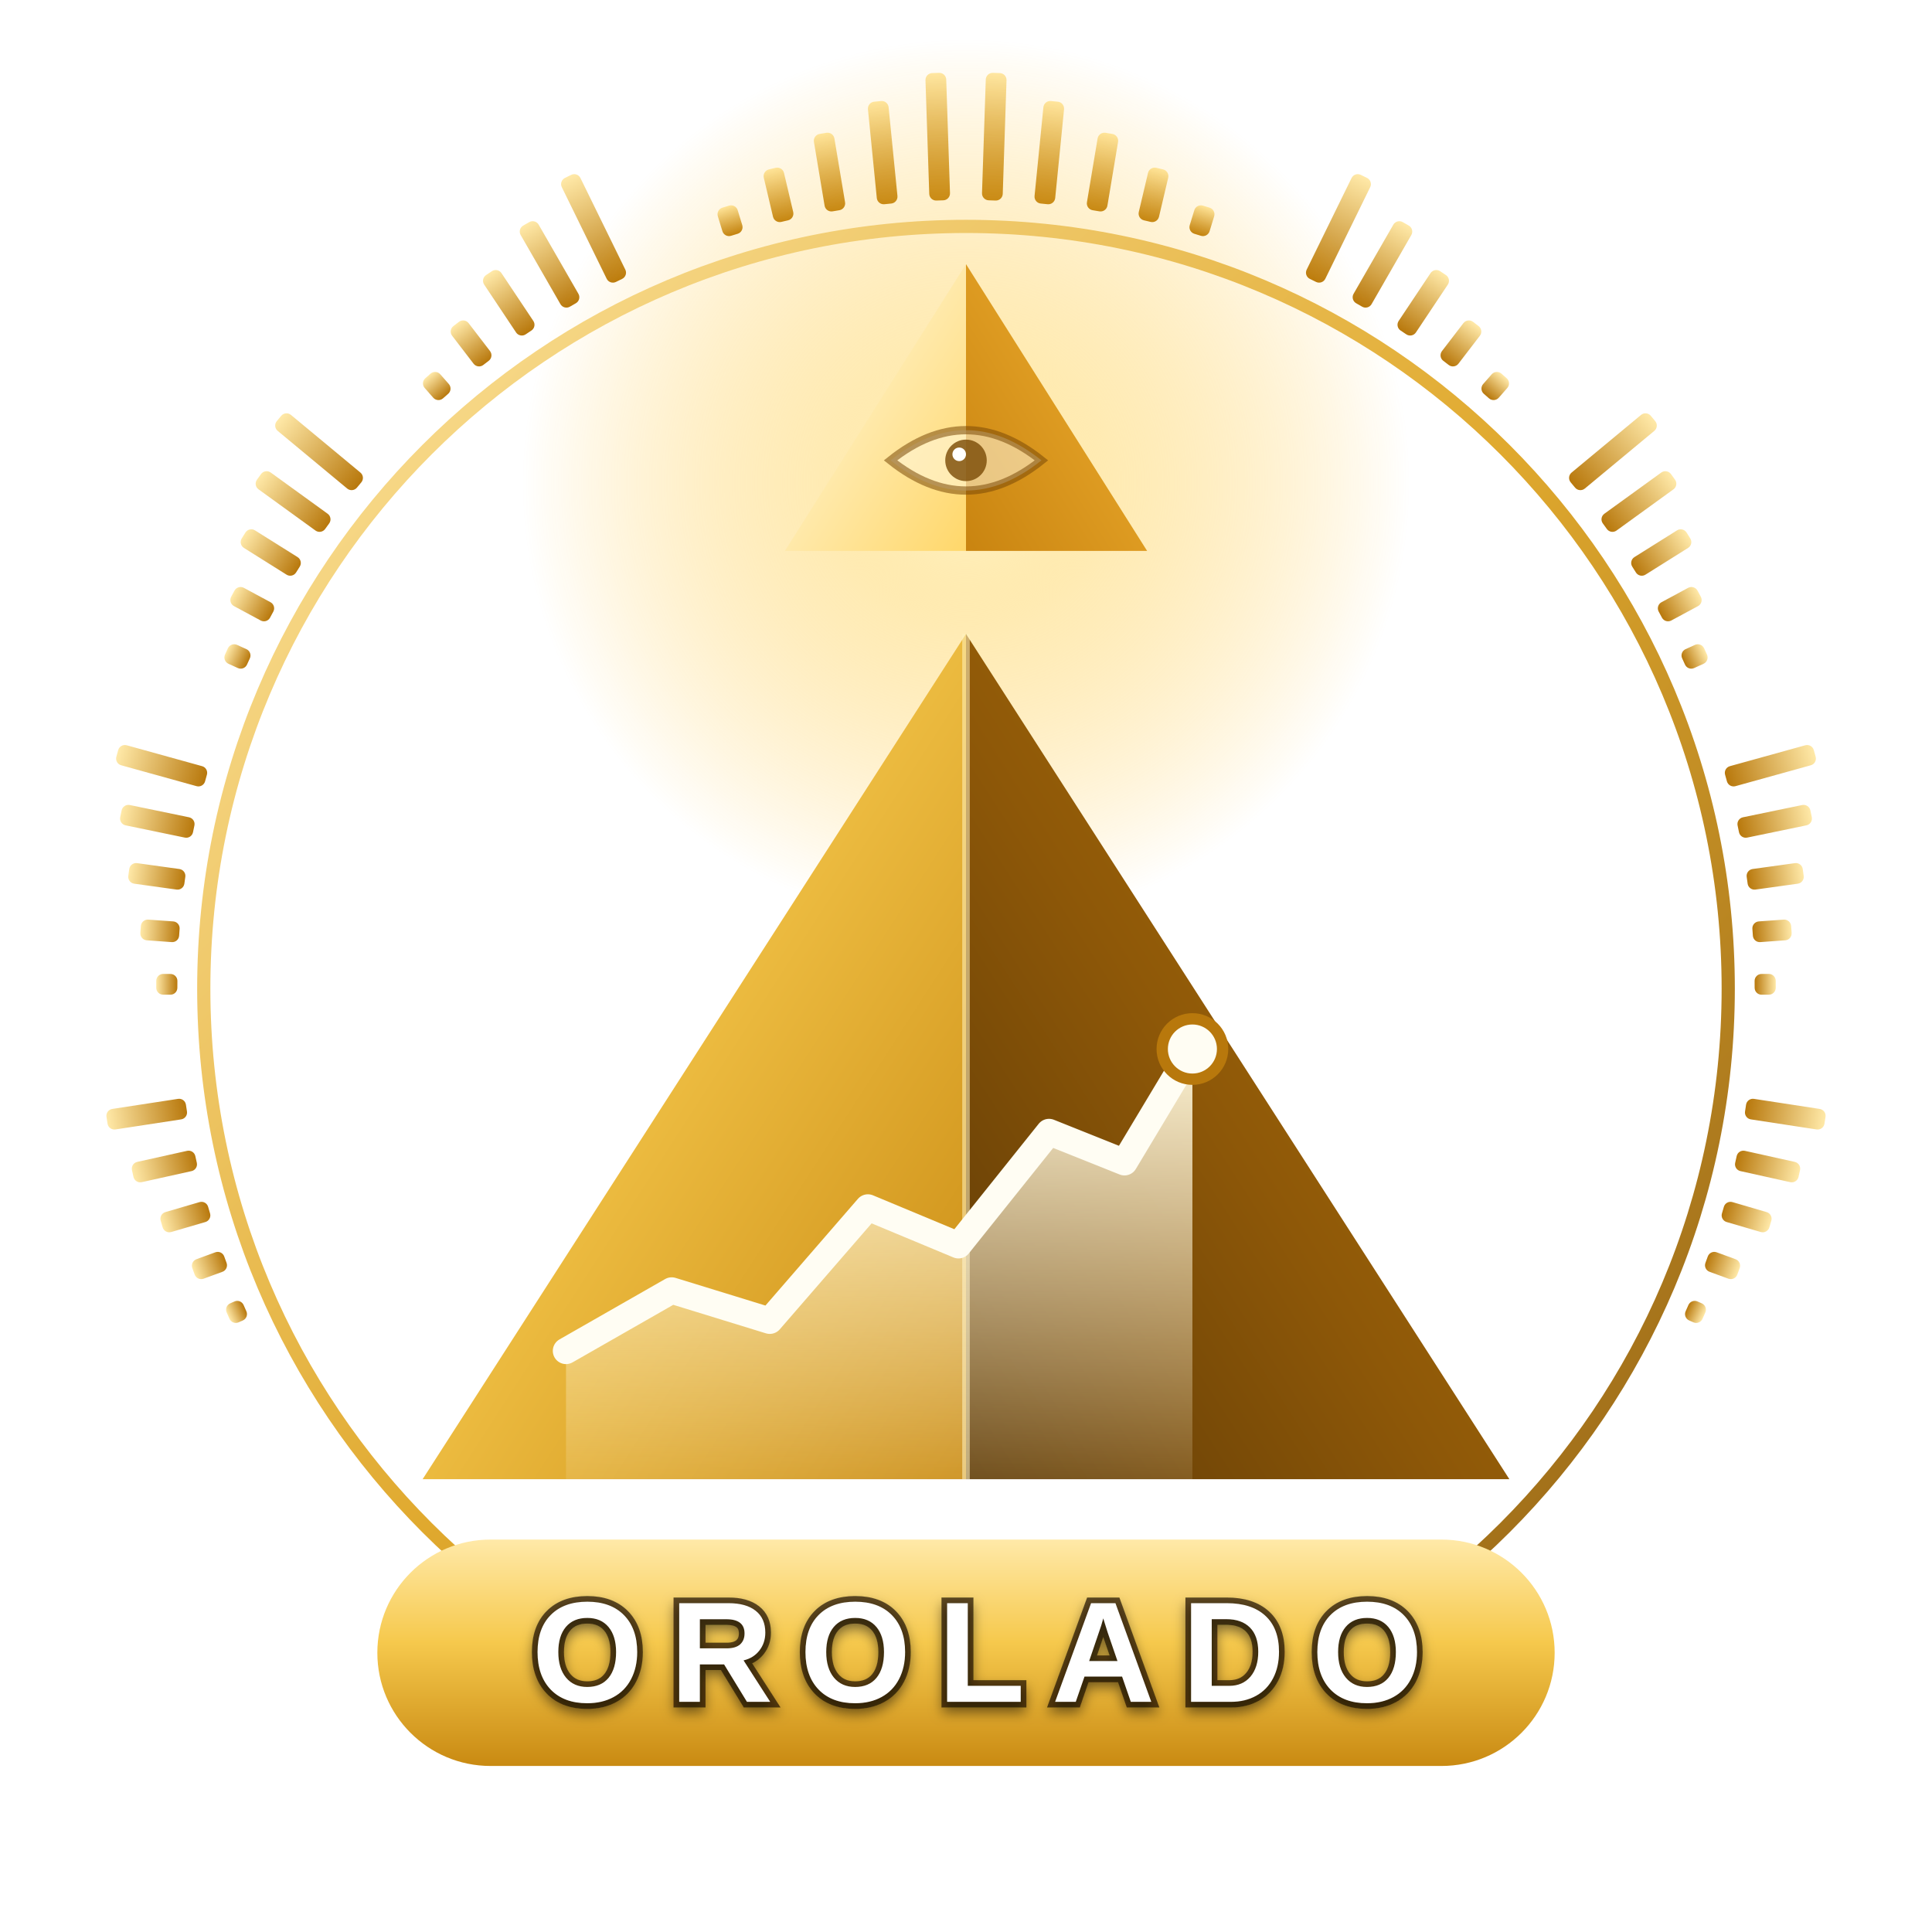
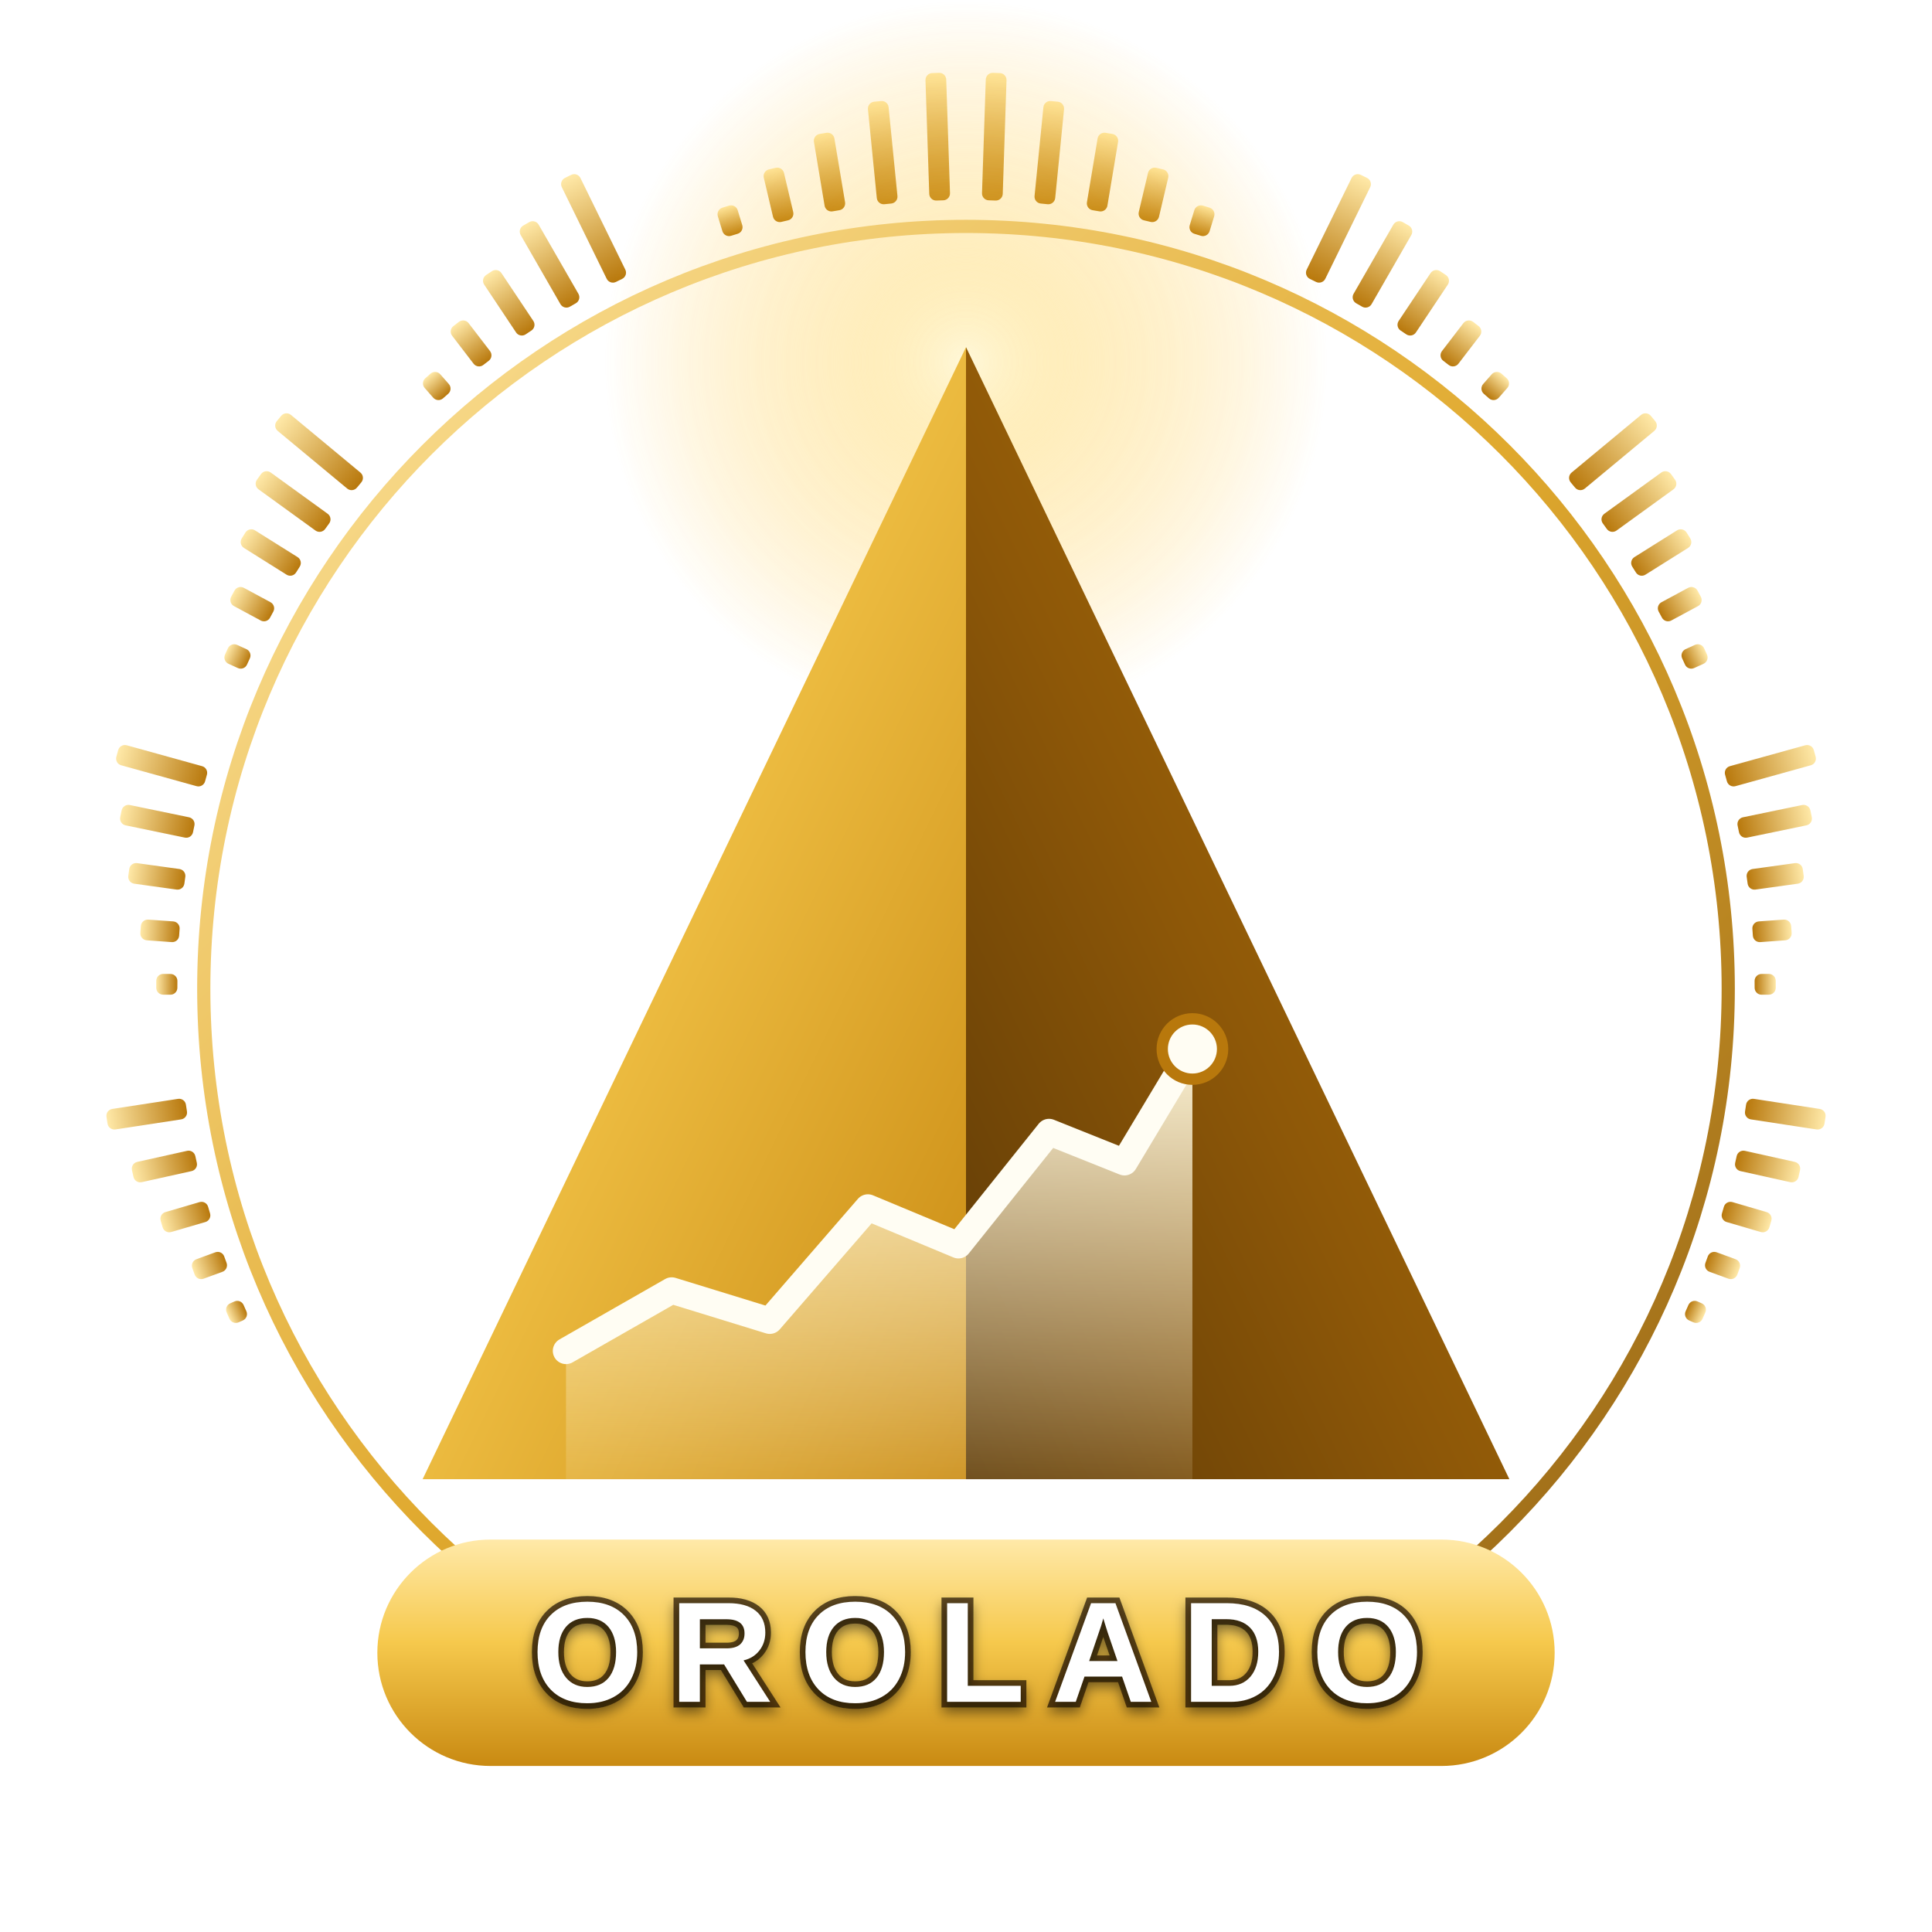
<svg xmlns="http://www.w3.org/2000/svg" viewBox="0 0 512 512">
  <defs>
    <radialGradient id="bgA" cx="50%" cy="38%" r="75%">
      <stop offset="0" stop-color="#1A2338" />
      <stop offset=".6" stop-color="#0E1424" />
      <stop offset="1" stop-color="#070B15" />
    </radialGradient>
    <linearGradient id="ringA" x1="0" y1="0" x2="1" y2="1">
      <stop offset="0" stop-color="#FFE9A8" />
      <stop offset=".5" stop-color="#E0A92E" />
      <stop offset="1" stop-color="#8A5A12" />
    </linearGradient>
    <linearGradient id="faceL" x1="0" y1="0" x2="1" y2="1">
      <stop offset="0" stop-color="#FFF1BF" />
      <stop offset=".35" stop-color="#F6C94D" />
      <stop offset="1" stop-color="#C98A12" />
    </linearGradient>
    <linearGradient id="faceR" x1="1" y1="0" x2="0" y2="1">
      <stop offset="0" stop-color="#B8780C" />
      <stop offset=".55" stop-color="#8E5808" />
      <stop offset="1" stop-color="#5E3A06" />
    </linearGradient>
    <linearGradient id="capL" x1="0" y1="0" x2="1" y2="1">
      <stop offset="0" stop-color="#FFFBEA" />
      <stop offset="1" stop-color="#FFD76A" />
    </linearGradient>
    <linearGradient id="capR" x1="1" y1="0" x2="0" y2="1">
      <stop offset="0" stop-color="#F2B233" />
      <stop offset="1" stop-color="#C98410" />
    </linearGradient>
    <radialGradient id="haloA" cx="50%" cy="50%" r="50%">
      <stop offset="0" stop-color="#FFF6D0" stop-opacity=".95" />
      <stop offset=".35" stop-color="#FFD35A" stop-opacity=".45" />
      <stop offset="1" stop-color="#FFB300" stop-opacity="0" />
    </radialGradient>
    <clipPath id="clipL">
-       <path d="M256 168 L112 392 L256 392 Z" />
+       <path d="M256 92 L112 392 L256 392 Z" />
    </clipPath>
    <clipPath id="clipR">
-       <path d="M256 168 L256 392 L400 392 Z" />
+       <path d="M256 92 L256 392 L400 392 Z" />
    </clipPath>
    <linearGradient id="banA" x1="0" y1="0" x2="0" y2="1">
      <stop offset="0" stop-color="#FFE9A8" />
      <stop offset=".45" stop-color="#F6C94D" />
      <stop offset="1" stop-color="#C98A12" />
    </linearGradient>
    <linearGradient id="cO" x1="0" y1="0" x2="0" y2="1">
      <stop offset="0" stop-color="#FFE9A8" />
      <stop offset="1" stop-color="#B8780C" />
    </linearGradient>
    <linearGradient id="gold" x1="0" y1="0" x2="0" y2="1">
      <stop offset="0" stop-color="#FFF1BF" />
      <stop offset=".5" stop-color="#FCD34D" />
      <stop offset="1" stop-color="#E0A92E" />
    </linearGradient>
    <linearGradient id="dgold" x1="0" y1="0" x2="0" y2="1">
      <stop offset="0" stop-color="#C98A12" />
      <stop offset="1" stop-color="#6B4207" />
    </linearGradient>
    <linearGradient id="area" x1="0" y1="0" x2="0" y2="1">
      <stop offset="0" stop-color="#FFF8DD" stop-opacity=".95" />
      <stop offset="1" stop-color="#FFF8DD" stop-opacity=".12" />
    </linearGradient>
    <clipPath id="pyr">
-       <path d="M256 168 L112 392 L400 392 Z" />
+       <path d="M256 92 L112 392 L400 392 Z" />
    </clipPath>
    <linearGradient id="tW" x1="0" y1="0" x2="1" y2="0">
      <stop offset="0" stop-color="#FFE7A3" />
      <stop offset=".42" stop-color="#FFFFFF" />
      <stop offset=".58" stop-color="#FFF3C4" />
      <stop offset="1" stop-color="#FFD46B" />
    </linearGradient>
    <filter id="tS" x="-10%" y="-40%" width="120%" height="180%">
      <feDropShadow dx="0" dy="1.6" stdDeviation="1.6" flood-color="#000" flood-opacity=".55" />
    </filter>
    <filter id="tG" x="-10%" y="-40%" width="120%" height="180%">
      <feDropShadow dx="0" dy="0" stdDeviation="3" flood-color="#FFFFFF" flood-opacity=".55" />
      <feDropShadow dx="0" dy="1.5" stdDeviation="1.4" flood-color="#5E3A06" flood-opacity=".6" />
    </filter>
  </defs>
  <rect width="512" height="512" fill="#fff" />
  <g transform="rotate(246.10 256 262)">
    <rect x="253.25" y="48.1" width="5.5" height="4.9" rx="1.833" fill="url(#cO)" />
  </g>
  <g transform="rotate(249.90 256 262)">
    <rect x="253.25" y="44.0" width="5.5" height="9.0" rx="1.833" fill="url(#cO)" />
  </g>
  <g transform="rotate(253.69 256 262)">
    <rect x="253.25" y="39.9" width="5.5" height="13.1" rx="1.833" fill="url(#cO)" />
  </g>
  <g transform="rotate(257.49 256 262)">
    <rect x="253.25" y="35.8" width="5.5" height="17.2" rx="1.833" fill="url(#cO)" />
  </g>
  <g transform="rotate(261.29 256 262)">
    <rect x="253.25" y="31.7" width="5.5" height="21.3" rx="1.833" fill="url(#cO)" />
  </g>
  <g transform="rotate(270.31 256 262)">
    <rect x="253.25" y="47.4" width="5.5" height="5.6" rx="1.833" fill="url(#cO)" />
  </g>
  <g transform="rotate(274.10 256 262)">
    <rect x="253.25" y="42.7" width="5.5" height="10.3" rx="1.833" fill="url(#cO)" />
  </g>
  <g transform="rotate(277.90 256 262)">
    <rect x="253.25" y="38.0" width="5.5" height="15.0" rx="1.833" fill="url(#cO)" />
  </g>
  <g transform="rotate(281.69 256 262)">
    <rect x="253.25" y="33.3" width="5.5" height="19.7" rx="1.833" fill="url(#cO)" />
  </g>
  <g transform="rotate(285.49 256 262)">
    <rect x="253.25" y="28.6" width="5.5" height="24.4" rx="1.833" fill="url(#cO)" />
  </g>
  <g transform="rotate(294.51 256 262)">
    <rect x="253.25" y="46.6" width="5.5" height="6.4" rx="1.833" fill="url(#cO)" />
  </g>
  <g transform="rotate(298.31 256 262)">
    <rect x="253.25" y="41.3" width="5.5" height="11.7" rx="1.833" fill="url(#cO)" />
  </g>
  <g transform="rotate(302.10 256 262)">
    <rect x="253.25" y="36.0" width="5.5" height="17.0" rx="1.833" fill="url(#cO)" />
  </g>
  <g transform="rotate(305.90 256 262)">
    <rect x="253.25" y="30.7" width="5.5" height="22.3" rx="1.833" fill="url(#cO)" />
  </g>
  <g transform="rotate(309.69 256 262)">
    <rect x="253.25" y="25.4" width="5.5" height="27.6" rx="1.833" fill="url(#cO)" />
  </g>
  <g transform="rotate(318.71 256 262)">
    <rect x="253.25" y="45.9" width="5.5" height="7.1" rx="1.833" fill="url(#cO)" />
  </g>
  <g transform="rotate(322.51 256 262)">
    <rect x="253.25" y="40.0" width="5.5" height="13.0" rx="1.833" fill="url(#cO)" />
  </g>
  <g transform="rotate(326.31 256 262)">
    <rect x="253.25" y="34.1" width="5.5" height="18.9" rx="1.833" fill="url(#cO)" />
  </g>
  <g transform="rotate(330.10 256 262)">
    <rect x="253.25" y="28.2" width="5.5" height="24.8" rx="1.833" fill="url(#cO)" />
  </g>
  <g transform="rotate(333.90 256 262)">
    <rect x="253.25" y="22.3" width="5.5" height="30.7" rx="1.833" fill="url(#cO)" />
  </g>
  <g transform="rotate(342.92 256 262)">
    <rect x="253.25" y="45.2" width="5.5" height="7.8" rx="1.833" fill="url(#cO)" />
  </g>
  <g transform="rotate(346.71 256 262)">
    <rect x="253.25" y="38.7" width="5.5" height="14.3" rx="1.833" fill="url(#cO)" />
  </g>
  <g transform="rotate(350.51 256 262)">
    <rect x="253.25" y="32.2" width="5.5" height="20.8" rx="1.833" fill="url(#cO)" />
  </g>
  <g transform="rotate(354.31 256 262)">
    <rect x="253.25" y="25.7" width="5.5" height="27.3" rx="1.833" fill="url(#cO)" />
  </g>
  <g transform="rotate(358.10 256 262)">
    <rect x="253.25" y="19.2" width="5.5" height="33.8" rx="1.833" fill="url(#cO)" />
  </g>
  <g transform="rotate(113.90 256 262)">
    <rect x="253.25" y="48.1" width="5.5" height="4.9" rx="1.833" fill="url(#cO)" />
  </g>
  <g transform="rotate(110.10 256 262)">
    <rect x="253.25" y="44.0" width="5.5" height="9.0" rx="1.833" fill="url(#cO)" />
  </g>
  <g transform="rotate(106.31 256 262)">
    <rect x="253.25" y="39.9" width="5.5" height="13.1" rx="1.833" fill="url(#cO)" />
  </g>
  <g transform="rotate(102.51 256 262)">
    <rect x="253.25" y="35.8" width="5.5" height="17.2" rx="1.833" fill="url(#cO)" />
  </g>
  <g transform="rotate(98.71 256 262)">
    <rect x="253.25" y="31.7" width="5.5" height="21.3" rx="1.833" fill="url(#cO)" />
  </g>
  <g transform="rotate(89.69 256 262)">
    <rect x="253.25" y="47.4" width="5.5" height="5.6" rx="1.833" fill="url(#cO)" />
  </g>
  <g transform="rotate(85.90 256 262)">
    <rect x="253.25" y="42.7" width="5.5" height="10.3" rx="1.833" fill="url(#cO)" />
  </g>
  <g transform="rotate(82.10 256 262)">
    <rect x="253.25" y="38.0" width="5.5" height="15.0" rx="1.833" fill="url(#cO)" />
  </g>
  <g transform="rotate(78.31 256 262)">
    <rect x="253.25" y="33.3" width="5.5" height="19.7" rx="1.833" fill="url(#cO)" />
  </g>
  <g transform="rotate(74.51 256 262)">
    <rect x="253.25" y="28.6" width="5.5" height="24.4" rx="1.833" fill="url(#cO)" />
  </g>
  <g transform="rotate(65.49 256 262)">
    <rect x="253.25" y="46.6" width="5.5" height="6.4" rx="1.833" fill="url(#cO)" />
  </g>
  <g transform="rotate(61.69 256 262)">
    <rect x="253.25" y="41.3" width="5.5" height="11.7" rx="1.833" fill="url(#cO)" />
  </g>
  <g transform="rotate(57.90 256 262)">
    <rect x="253.25" y="36.0" width="5.5" height="17.0" rx="1.833" fill="url(#cO)" />
  </g>
  <g transform="rotate(54.10 256 262)">
    <rect x="253.25" y="30.7" width="5.5" height="22.3" rx="1.833" fill="url(#cO)" />
  </g>
  <g transform="rotate(50.31 256 262)">
    <rect x="253.25" y="25.4" width="5.5" height="27.6" rx="1.833" fill="url(#cO)" />
  </g>
  <g transform="rotate(41.29 256 262)">
    <rect x="253.25" y="45.9" width="5.5" height="7.1" rx="1.833" fill="url(#cO)" />
  </g>
  <g transform="rotate(37.49 256 262)">
    <rect x="253.25" y="40.0" width="5.5" height="13.0" rx="1.833" fill="url(#cO)" />
  </g>
  <g transform="rotate(33.69 256 262)">
    <rect x="253.25" y="34.1" width="5.5" height="18.9" rx="1.833" fill="url(#cO)" />
  </g>
  <g transform="rotate(29.90 256 262)">
    <rect x="253.25" y="28.2" width="5.5" height="24.8" rx="1.833" fill="url(#cO)" />
  </g>
  <g transform="rotate(26.10 256 262)">
    <rect x="253.25" y="22.3" width="5.5" height="30.7" rx="1.833" fill="url(#cO)" />
  </g>
  <g transform="rotate(17.08 256 262)">
    <rect x="253.25" y="45.2" width="5.5" height="7.8" rx="1.833" fill="url(#cO)" />
  </g>
  <g transform="rotate(13.29 256 262)">
    <rect x="253.25" y="38.7" width="5.5" height="14.3" rx="1.833" fill="url(#cO)" />
  </g>
  <g transform="rotate(9.49 256 262)">
    <rect x="253.25" y="32.2" width="5.5" height="20.8" rx="1.833" fill="url(#cO)" />
  </g>
  <g transform="rotate(5.69 256 262)">
    <rect x="253.25" y="25.7" width="5.5" height="27.3" rx="1.833" fill="url(#cO)" />
  </g>
  <g transform="rotate(1.90 256 262)">
    <rect x="253.25" y="19.2" width="5.5" height="33.8" rx="1.833" fill="url(#cO)" />
  </g>
-   <circle cx="256" cy="128" r="118" fill="url(#haloA)" />
-   <path d="M256 168 L112 392 L256 392 Z" fill="url(#faceL)" />
-   <path d="M256 168 L256 392 L400 392 Z" fill="url(#faceR)" />
-   <path d="M256 168 L256 392" stroke="#FFF1BF" stroke-opacity=".55" stroke-width="2" />
-   <path d="M256 70 L208 146 L256 146 Z" fill="url(#capL)" />
-   <path d="M256 70 L256 146 L304 146 Z" fill="url(#capR)" />
-   <path d="M236 122 Q256 106 276 122 Q256 138 236 122 Z" fill="#FFF8DD" fill-opacity=".55" stroke="#7A4A06" stroke-opacity=".55" stroke-width="2.2" />
-   <circle cx="256" cy="122" r="5.5" fill="#7A4A06" fill-opacity=".8" />
-   <circle cx="254.2" cy="120.4" r="1.8" fill="#FFFFFF" />
+   <circle cx="256" cy="96" r="96" fill="url(#haloA)" opacity=".85" />
+   <path d="M256 92 L112 392 L256 392 Z" fill="url(#faceL)" />
+   <path d="M256 92 L256 392 L400 392 Z" fill="url(#faceR)" />
  <g clip-path="url(#pyr)">
    <path d="M150 358 L178 342 L204 350 L230 320 L254 330 L278 300 L298 308 L316 278 L316 392 L150 392 Z" fill="url(#area)" />
  </g>
  <path d="M150 358 L178 342 L204 350 L230 320 L254 330 L278 300 L298 308 L316 278" fill="none" stroke="#FFFDF3" stroke-width="7" stroke-linecap="round" stroke-linejoin="round" />
  <circle cx="316" cy="278" r="8" fill="#FFFDF3" stroke="#B8780C" stroke-width="3" />
  <circle cx="256" cy="262" r="202" fill="none" stroke="url(#ringA)" stroke-width="3.5" />
  <rect x="100" y="408" width="312" height="60" rx="30" fill="url(#banA)" />
  <text x="259" y="451" font-family="Arial, Helvetica, sans-serif" font-weight="900" font-size="38" letter-spacing="7" fill="#FFFFFF" stroke="#1F1306" stroke-opacity=".7" stroke-width="3" paint-order="stroke" filter="url(#tS)" text-anchor="middle">OROLADO</text>
  <path d="M104 398 H408" stroke="url(#ringA)" stroke-width="6" stroke-linecap="round" opacity=".9" />
</svg>
